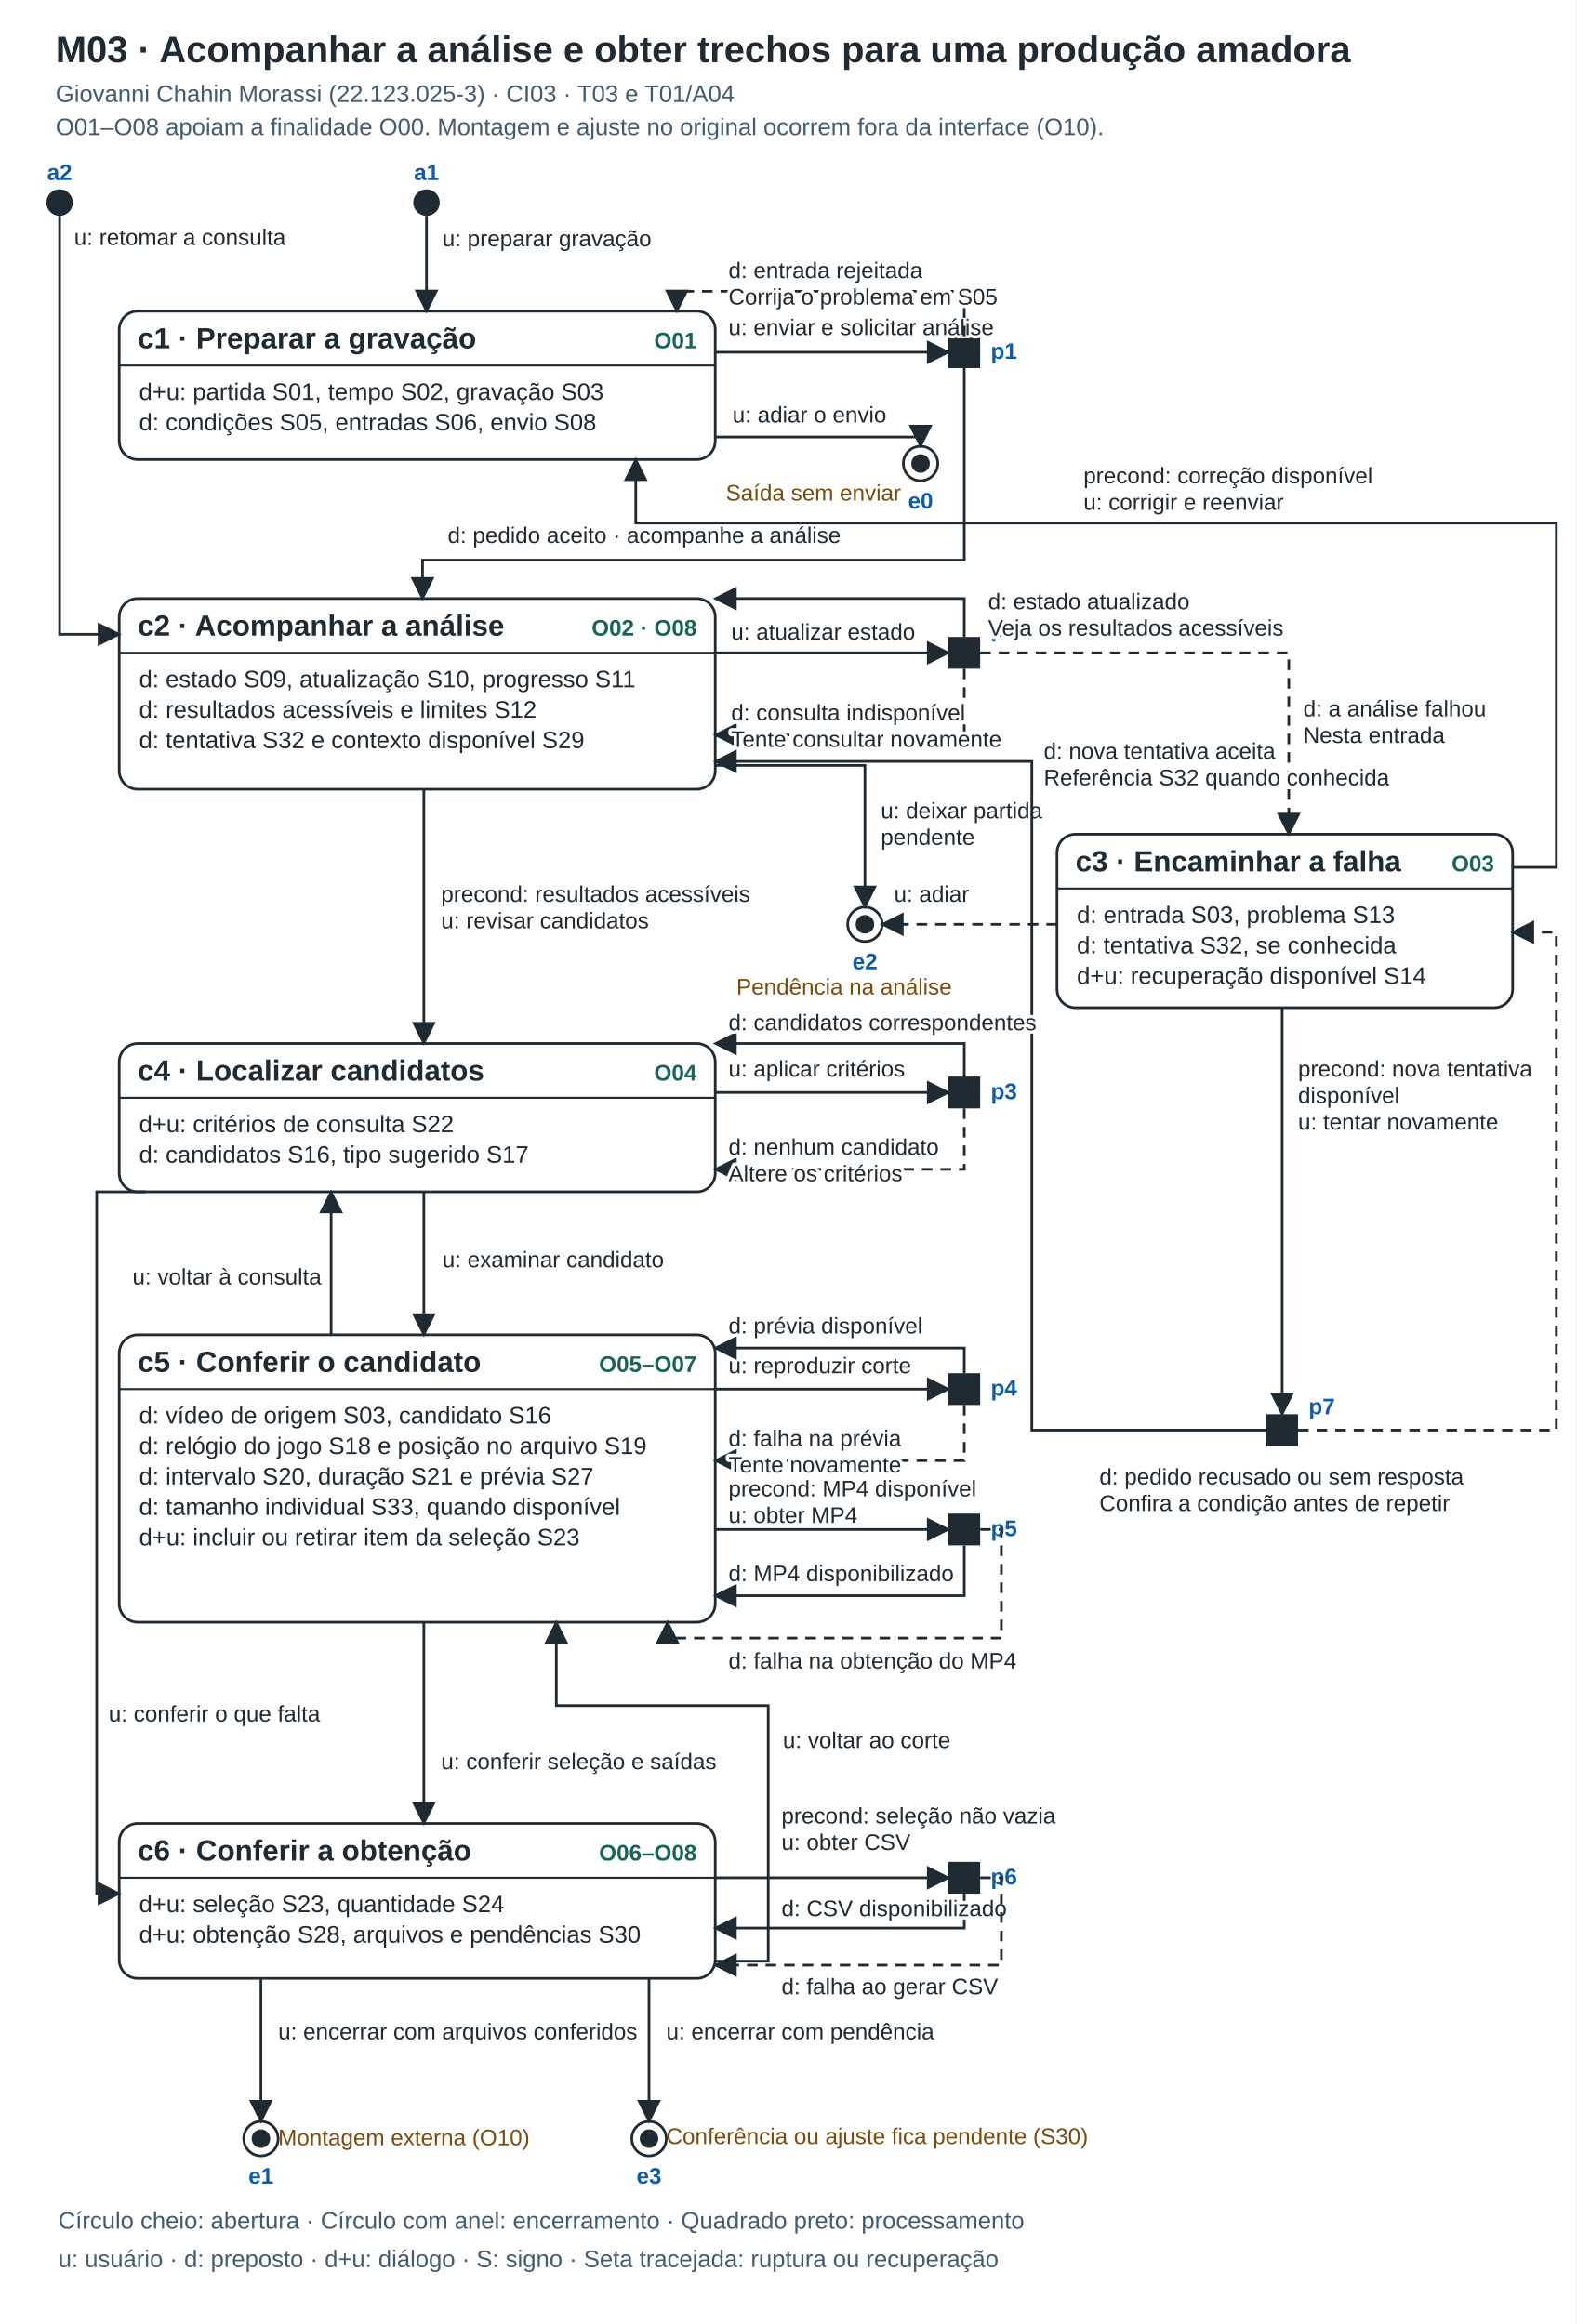
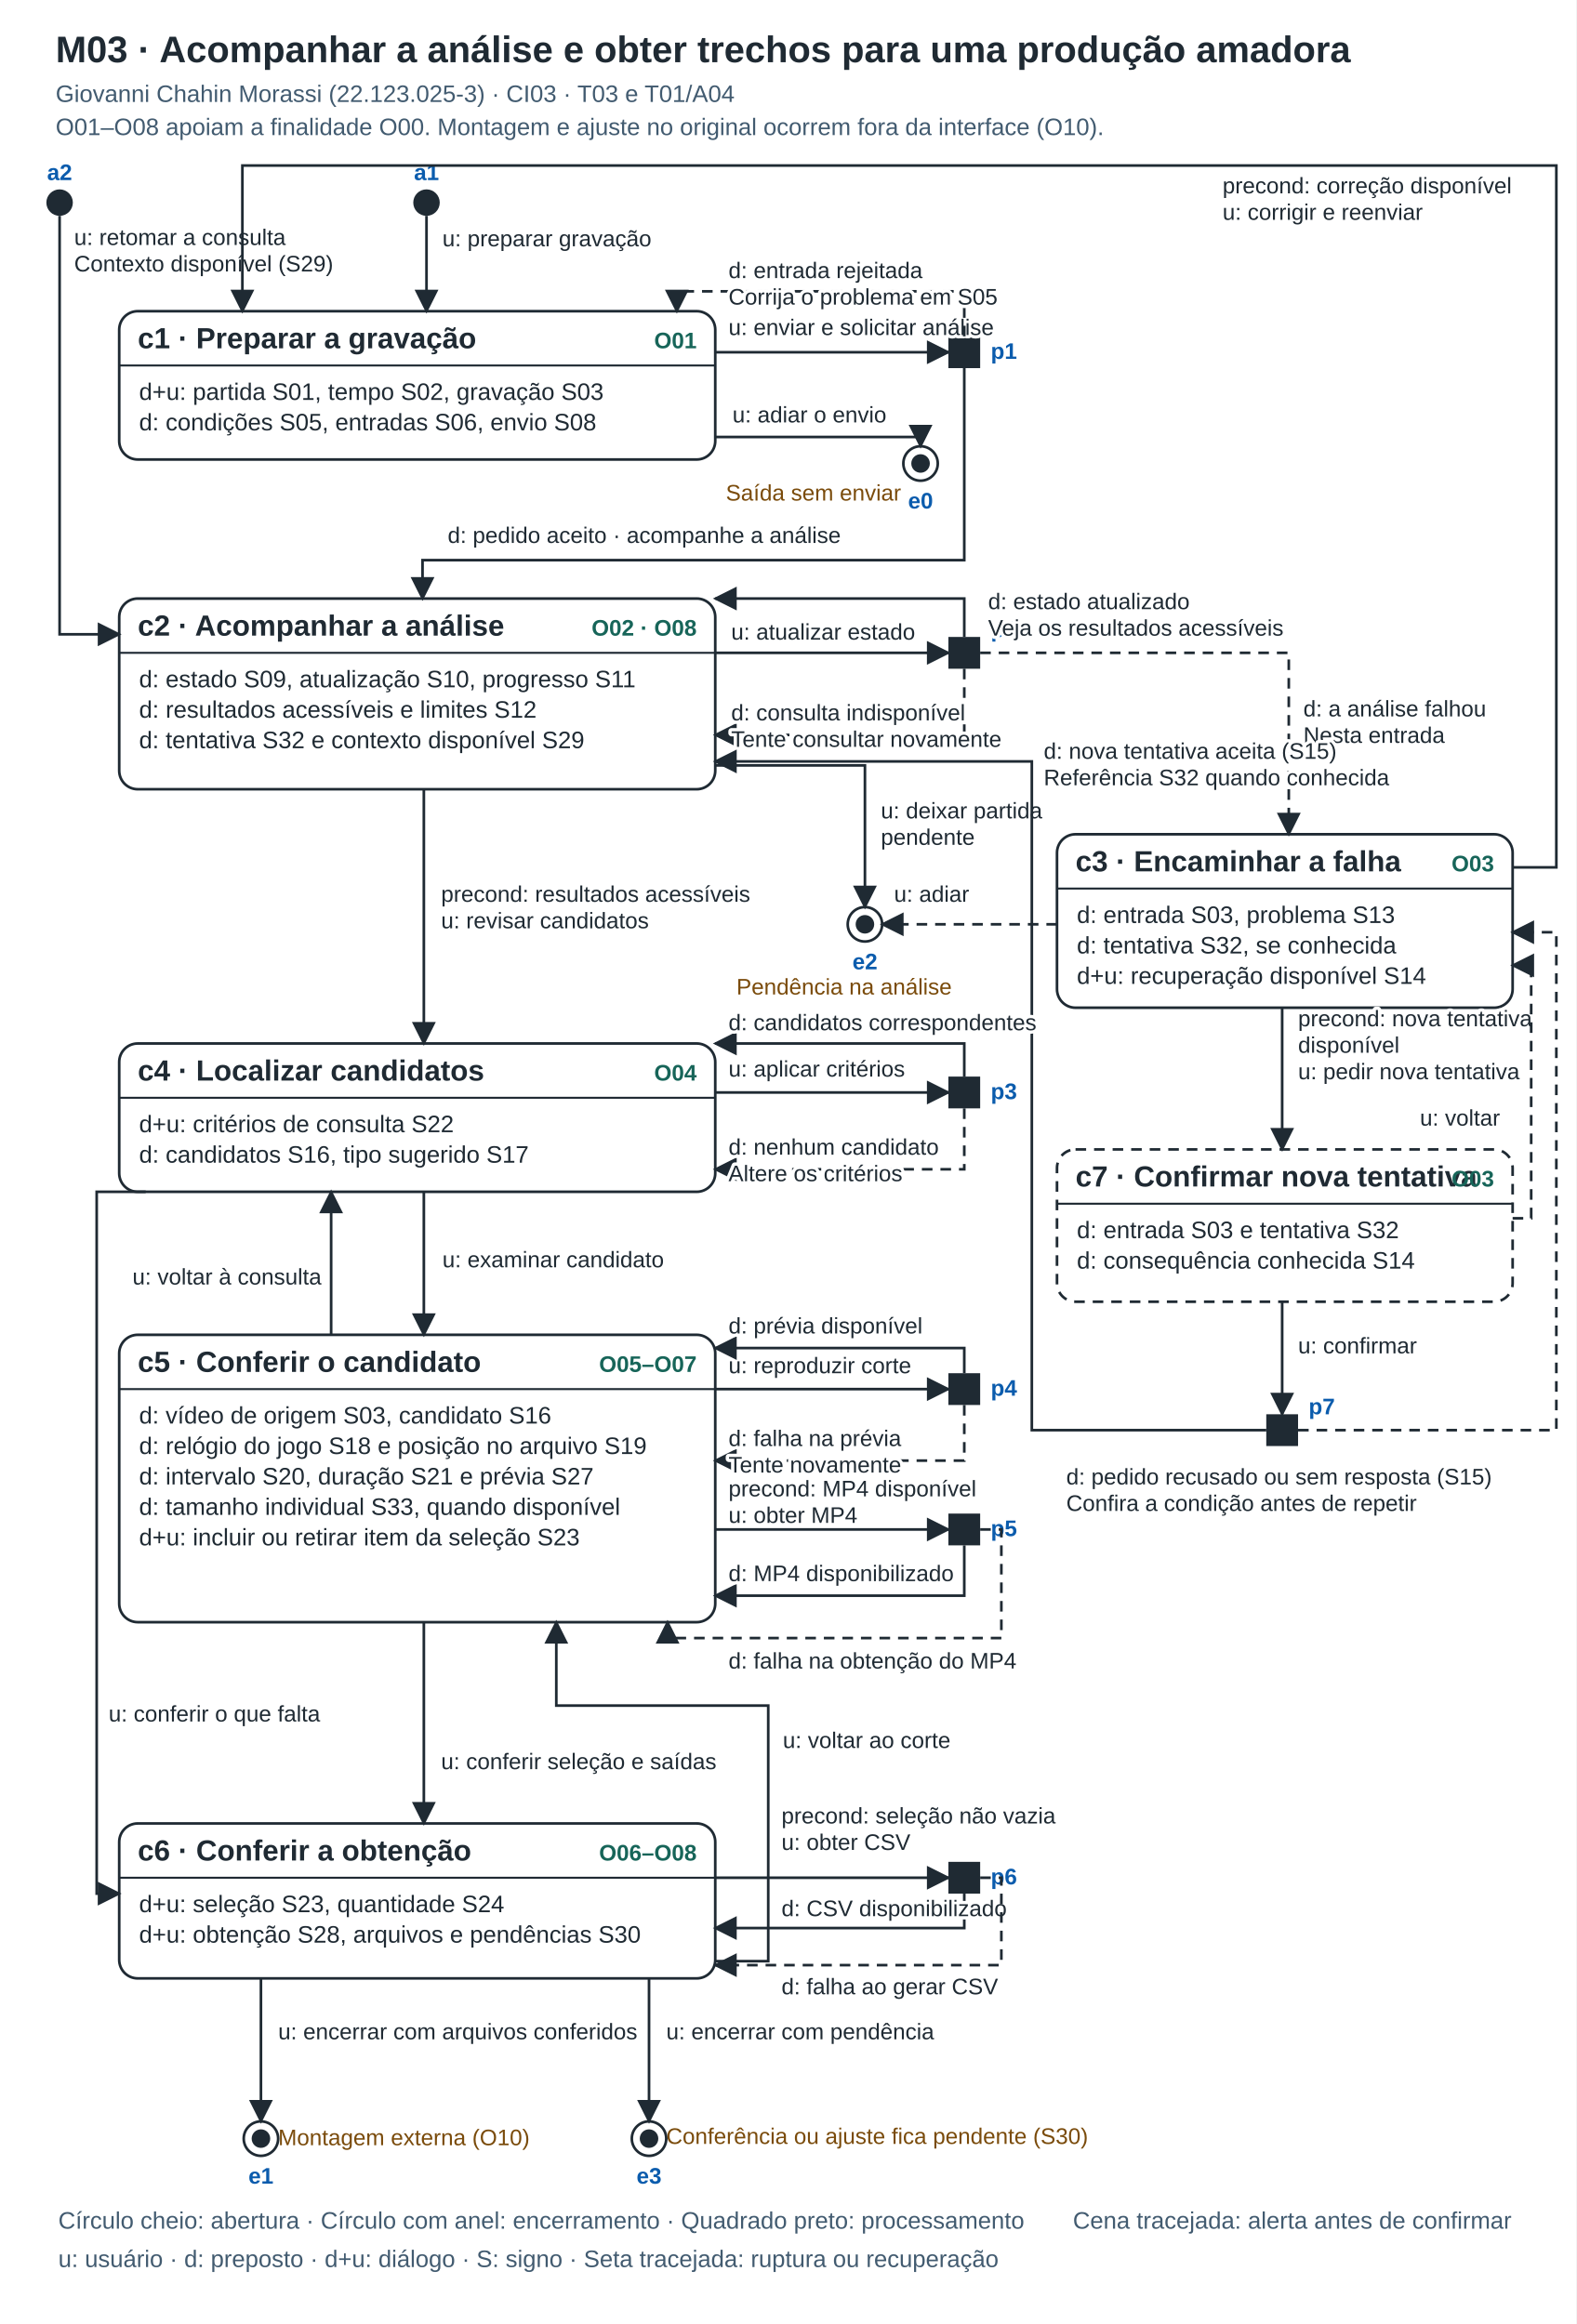
<svg xmlns="http://www.w3.org/2000/svg" width="1190" height="1755" viewBox="0 0 1190 1755" role="img" aria-labelledby="title desc">
  <defs>
    <style>
text{font-family:Arial,Helvetica,sans-serif;fill:#1f2a33}
.h1{font-size:28px;font-weight:700}.sub{font-size:18px;fill:#425b70}
.topic{font-size:22px;font-weight:700}.sid{fill:#0b5cad}.tag{font-size:17px;font-weight:700;fill:#176559}
.dialog{font-size:18px}.label{font-size:17px;paint-order:stroke;stroke:#fff;stroke-width:5px;stroke-linejoin:round}
.nid{font-size:17px;font-weight:700;fill:#0b5cad}.note{font-size:17px;fill:#7a4b0b}
.edge{fill:none;stroke:#1f2a33;stroke-width:2;marker-end:url(#arr)}.ruptura{stroke-dasharray:8 6}
</style>
    <marker id="arr" viewBox="0 0 10 10" refX="9" refY="5" markerWidth="9" markerHeight="9" orient="auto">
      <path d="M0 0L10 5L0 10Z" fill="#1f2a33" />
    </marker>
  </defs>
  <rect width="1190" height="1755" fill="#fff" />
  <text x="42" y="47" class="h1" text-anchor="start">M03 · Acompanhar a análise e obter trechos para uma produção amadora</text>
  <text x="42" y="77" class="sub" text-anchor="start">Giovanni Chahin Morassi (22.123.025-3) · CI03 · T03 e T01/A04</text>
  <text x="42" y="102" class="sub" text-anchor="start">O01–O08 apoiam a finalidade O00. Montagem e ajuste no original ocorrem fora da interface (O10).</text>
  <g id="a1" data-kind="open">
    <circle cx="322" cy="153" r="10" fill="#1f2a33" />
    <text x="322" y="136" class="nid" text-anchor="middle">a1</text>
  </g>
  <g id="a2" data-kind="open">
    <circle cx="45" cy="153" r="10" fill="#1f2a33" />
    <text x="45" y="136" class="nid" text-anchor="middle">a2</text>
  </g>
  <g id="e0" data-kind="close">
    <circle cx="695" cy="350" r="13" fill="#fff" stroke="#1f2a33" stroke-width="2" />
    <circle cx="695" cy="350" r="7" fill="#1f2a33" />
    <text x="695" y="384" class="nid" text-anchor="middle">e0</text>
  </g>
  <g id="e1" data-kind="close">
    <circle cx="197" cy="1615" r="13" fill="#fff" stroke="#1f2a33" stroke-width="2" />
    <circle cx="197" cy="1615" r="7" fill="#1f2a33" />
    <text x="197" y="1649" class="nid" text-anchor="middle">e1</text>
  </g>
  <g id="e2" data-kind="close">
    <circle cx="653" cy="698" r="13" fill="#fff" stroke="#1f2a33" stroke-width="2" />
    <circle cx="653" cy="698" r="7" fill="#1f2a33" />
    <text x="653" y="732" class="nid" text-anchor="middle">e2</text>
  </g>
  <g id="e3" data-kind="close">
    <circle cx="490" cy="1615" r="13" fill="#fff" stroke="#1f2a33" stroke-width="2" />
    <circle cx="490" cy="1615" r="7" fill="#1f2a33" />
    <text x="490" y="1649" class="nid" text-anchor="middle">e3</text>
  </g>
  <g id="c1" data-kind="scene">
    <rect x="90" y="235" width="450" height="112" rx="14" fill="#fff" stroke="#1f2a33" stroke-width="2" />
    <path d="M90 276h450" fill="none" stroke="#1f2a33" stroke-width="1.5" />
    <text x="104" y="263" class="topic" text-anchor="start">c1 · Preparar a gravação</text>
    <text x="526" y="263" class="tag" text-anchor="end">O01</text>
    <text x="105" y="302" class="dialog" text-anchor="start">d+u: partida S01, tempo S02, gravação S03</text>
    <text x="105" y="325" class="dialog" text-anchor="start">d: condições S05, entradas S06, envio S08</text>
  </g>
  <g id="c2" data-kind="scene">
    <rect x="90" y="452" width="450" height="144" rx="14" fill="#fff" stroke="#1f2a33" stroke-width="2" />
    <path d="M90 493h450" fill="none" stroke="#1f2a33" stroke-width="1.5" />
    <text x="104" y="480" class="topic" text-anchor="start">c2 · Acompanhar a análise</text>
    <text x="526" y="480" class="tag" text-anchor="end">O02 · O08</text>
    <text x="105" y="519" class="dialog" text-anchor="start">d: estado S09, atualização S10, progresso S11</text>
    <text x="105" y="542" class="dialog" text-anchor="start">d: resultados acessíveis e limites S12</text>
    <text x="105" y="565" class="dialog" text-anchor="start">d: tentativa S32 e contexto disponível S29</text>
  </g>
  <g id="c3" data-kind="scene">
    <rect x="798" y="630" width="344" height="131" rx="14" fill="#fff" stroke="#1f2a33" stroke-width="2" />
    <path d="M798 671h344" fill="none" stroke="#1f2a33" stroke-width="1.5" />
    <text x="812" y="658" class="topic" text-anchor="start">c3 · Encaminhar a falha</text>
    <text x="1128" y="658" class="tag" text-anchor="end">O03</text>
    <text x="813" y="697" class="dialog" text-anchor="start">d: entrada S03, problema S13</text>
    <text x="813" y="720" class="dialog" text-anchor="start">d: tentativa S32, se conhecida</text>
    <text x="813" y="743" class="dialog" text-anchor="start">d+u: recuperação disponível S14</text>
  </g>
  <g id="c4" data-kind="scene">
    <rect x="90" y="788" width="450" height="112" rx="14" fill="#fff" stroke="#1f2a33" stroke-width="2" />
    <path d="M90 829h450" fill="none" stroke="#1f2a33" stroke-width="1.5" />
    <text x="104" y="816" class="topic" text-anchor="start">c4 · Localizar candidatos</text>
    <text x="526" y="816" class="tag" text-anchor="end">O04</text>
    <text x="105" y="855" class="dialog" text-anchor="start">d+u: critérios de consulta S22</text>
    <text x="105" y="878" class="dialog" text-anchor="start">d: candidatos S16, tipo sugerido S17</text>
  </g>
  <g id="c5" data-kind="scene">
    <rect x="90" y="1008" width="450" height="217" rx="14" fill="#fff" stroke="#1f2a33" stroke-width="2" />
    <path d="M90 1049h450" fill="none" stroke="#1f2a33" stroke-width="1.5" />
    <text x="104" y="1036" class="topic" text-anchor="start">c5 · Conferir o candidato</text>
    <text x="526" y="1036" class="tag" text-anchor="end">O05–O07</text>
    <text x="105" y="1075" class="dialog" text-anchor="start">d: vídeo de origem S03, candidato S16</text>
    <text x="105" y="1098" class="dialog" text-anchor="start">d: relógio do jogo S18 e posição no arquivo S19</text>
    <text x="105" y="1121" class="dialog" text-anchor="start">d: intervalo S20, duração S21 e prévia S27</text>
    <text x="105" y="1144" class="dialog" text-anchor="start">d: tamanho individual S33, quando disponível</text>
    <text x="105" y="1167" class="dialog" text-anchor="start">d+u: incluir ou retirar item da seleção S23</text>
  </g>
  <g id="c6" data-kind="scene">
    <rect x="90" y="1377" width="450" height="117" rx="14" fill="#fff" stroke="#1f2a33" stroke-width="2" />
    <path d="M90 1418h450" fill="none" stroke="#1f2a33" stroke-width="1.5" />
    <text x="104" y="1405" class="topic" text-anchor="start">c6 · Conferir a obtenção</text>
    <text x="526" y="1405" class="tag" text-anchor="end">O06–O08</text>
    <text x="105" y="1444" class="dialog" text-anchor="start">d+u: seleção S23, quantidade S24</text>
    <text x="105" y="1467" class="dialog" text-anchor="start">d+u: obtenção S28, arquivos e pendências S30</text>
  </g>
+   <g id="c7" data-kind="alert">
+     <rect x="798" y="868" width="344" height="115" rx="14" fill="#fff" stroke="#1f2a33" stroke-width="2" stroke-dasharray="8 6" />
+     <path d="M798 909h344" fill="none" stroke="#1f2a33" stroke-width="1.5" />
+     <text x="812" y="896" class="topic" text-anchor="start">c7 · Confirmar nova tentativa</text>
+     <text x="1128" y="896" class="tag" text-anchor="end">O03</text>
+     <text x="813" y="935" class="dialog" text-anchor="start">d: entrada S03 e tentativa S32</text>
+     <text x="813" y="958" class="dialog" text-anchor="start">d: consequência conhecida S14</text>
+   </g>
  <g id="p1" data-kind="process">
    <rect x="716" y="254" width="24" height="24" fill="#1f2a33" />
    <text x="748" y="271" class="nid" text-anchor="start">p1</text>
  </g>
  <g id="p2" data-kind="process">
    <rect x="716" y="481" width="24" height="24" fill="#1f2a33" />
    <text x="748" y="481" class="nid" text-anchor="start">p2</text>
  </g>
  <g id="p3" data-kind="process">
    <rect x="716" y="813" width="24" height="24" fill="#1f2a33" />
    <text x="748" y="830" class="nid" text-anchor="start">p3</text>
  </g>
  <g id="p4" data-kind="process">
    <rect x="716" y="1037" width="24" height="24" fill="#1f2a33" />
    <text x="748" y="1054" class="nid" text-anchor="start">p4</text>
  </g>
  <g id="p5" data-kind="process">
    <rect x="716" y="1143" width="24" height="24" fill="#1f2a33" />
    <text x="748" y="1160" class="nid" text-anchor="start">p5</text>
  </g>
  <g id="p7" data-kind="process">
    <rect x="956" y="1068" width="24" height="24" fill="#1f2a33" />
    <text x="988" y="1068" class="nid" text-anchor="start">p7</text>
  </g>
  <g id="p6" data-kind="process">
    <rect x="716" y="1406" width="24" height="24" fill="#1f2a33" />
    <text x="748" y="1423" class="nid" text-anchor="start">p6</text>
  </g>
  <g id="f1" data-kind="edge" data-from="a1" data-to="c1" data-style="solid" data-label="u: preparar gravação">
    <polyline points="322,163 322,235" class="edge" />
    <text x="334" y="186" class="label" text-anchor="start">u: preparar gravação</text>
  </g>
-   <g id="f2" data-kind="edge" data-from="a2" data-to="c2" data-style="solid" data-label="u: retomar a consulta">
+   <g id="f2" data-kind="edge" data-from="a2" data-to="c2" data-style="solid" data-label="u: retomar a consulta | Contexto disponível (S29)">
    <polyline points="45,163 45,479 90,479" class="edge" />
    <text x="56" y="185" class="label" text-anchor="start">u: retomar a consulta</text>
+     <text x="56" y="205" class="label" text-anchor="start">Contexto disponível (S29)</text>
  </g>
  <g id="f3" data-kind="edge" data-from="c1" data-to="p1" data-style="solid" data-label="u: enviar e solicitar análise">
    <polyline points="540,266 716,266" class="edge" />
    <text x="550" y="253" class="label" text-anchor="start">u: enviar e solicitar análise</text>
  </g>
  <g id="f4" data-kind="edge" data-from="p1" data-to="c1" data-style="dashed" data-label="d: entrada rejeitada | Corrija o problema em S05">
    <polyline points="728,254 728,220 511,220 511,235" class="edge ruptura" />
    <text x="550" y="210" class="label" text-anchor="start">d: entrada rejeitada</text>
    <text x="550" y="230" class="label" text-anchor="start">Corrija o problema em S05</text>
  </g>
  <g id="f5" data-kind="edge" data-from="p1" data-to="c2" data-style="solid" data-label="d: pedido aceito · acompanhe a análise">
    <polyline points="728,278 728,423 319,423 319,452" class="edge" />
    <text x="338" y="410" class="label" text-anchor="start">d: pedido aceito · acompanhe a análise</text>
  </g>
  <g id="f6" data-kind="edge" data-from="c1" data-to="e0" data-style="solid" data-label="u: adiar o envio">
    <polyline points="540,330 695,330 695,337" class="edge" />
    <text x="553" y="319" class="label" text-anchor="start">u: adiar o envio</text>
  </g>
  <g id="f7" data-kind="edge" data-from="c2" data-to="p2" data-style="solid" data-label="u: atualizar estado">
    <polyline points="540,493 716,493" class="edge" />
    <text x="552" y="483" class="label" text-anchor="start">u: atualizar estado</text>
  </g>
  <g id="f8" data-kind="edge" data-from="p2" data-to="c2" data-style="solid" data-label="d: estado atualizado | Veja os resultados acessíveis">
    <polyline points="728,481 728,452 540,452" class="edge" />
    <text x="746" y="460" class="label" text-anchor="start">d: estado atualizado</text>
    <text x="746" y="480" class="label" text-anchor="start">Veja os resultados acessíveis</text>
  </g>
  <g id="f9" data-kind="edge" data-from="p2" data-to="c2" data-style="dashed" data-label="d: consulta indisponível | Tente consultar novamente">
    <polyline points="728,505 728,555 540,555" class="edge ruptura" />
    <text x="552" y="544" class="label" text-anchor="start">d: consulta indisponível</text>
    <text x="552" y="564" class="label" text-anchor="start">Tente consultar novamente</text>
  </g>
  <g id="f10" data-kind="edge" data-from="p2" data-to="c3" data-style="dashed" data-label="d: a análise falhou | Nesta entrada">
    <polyline points="740,493 973,493 973,630" class="edge ruptura" />
    <text x="984" y="541" class="label" text-anchor="start">d: a análise falhou</text>
    <text x="984" y="561" class="label" text-anchor="start">Nesta entrada</text>
  </g>
  <g id="f11" data-kind="edge" data-from="c2" data-to="c4" data-style="solid" data-label="precond: resultados acessíveis | u: revisar candidatos">
    <polyline points="320,596 320,788" class="edge" />
    <text x="333" y="681" class="label" text-anchor="start">precond: resultados acessíveis</text>
    <text x="333" y="701" class="label" text-anchor="start">u: revisar candidatos</text>
  </g>
  <g id="f12" data-kind="edge" data-from="c3" data-to="c1" data-style="solid" data-label="precond: correção disponível | u: corrigir e reenviar">
-     <polyline points="1142,655 1175,655 1175,395 480,395 480,347" class="edge" />
-     <text x="818" y="365" class="label" text-anchor="start">precond: correção disponível</text>
-     <text x="818" y="385" class="label" text-anchor="start">u: corrigir e reenviar</text>
+     <polyline points="1142,655 1175,655 1175,125 183,125 183,235" class="edge" />
+     <text x="923" y="146" class="label" text-anchor="start">precond: correção disponível</text>
+     <text x="923" y="166" class="label" text-anchor="start">u: corrigir e reenviar</text>
  </g>
  <g id="f13" data-kind="edge" data-from="c3" data-to="e2" data-style="dashed" data-label="u: adiar">
    <polyline points="798,698 666,698" class="edge ruptura" />
    <text x="675" y="681" class="label" text-anchor="start">u: adiar</text>
  </g>
  <g id="f14" data-kind="edge" data-from="c2" data-to="e2" data-style="solid" data-label="u: deixar partida | pendente">
    <polyline points="540,578 653,578 653,685" class="edge" />
    <text x="665" y="618" class="label" text-anchor="start">u: deixar partida</text>
    <text x="665" y="638" class="label" text-anchor="start">pendente</text>
  </g>
-   <g id="f15" data-kind="edge" data-from="c3" data-to="p7" data-style="solid" data-label="precond: nova tentativa | disponível | u: tentar novamente">
-     <polyline points="968,761 968,1068" class="edge" />
-     <text x="980" y="813" class="label" text-anchor="start">precond: nova tentativa</text>
-     <text x="980" y="833" class="label" text-anchor="start">disponível</text>
-     <text x="980" y="853" class="label" text-anchor="start">u: tentar novamente</text>
-   </g>
-   <g id="f18" data-kind="edge" data-from="p7" data-to="c2" data-style="solid" data-label="d: nova tentativa aceita | Referência S32 quando conhecida">
+   <g id="f15" data-kind="edge" data-from="c3" data-to="c7" data-style="solid" data-label="precond: nova tentativa | disponível | u: pedir nova tentativa">
+     <polyline points="968,761 968,868" class="edge" />
+     <text x="980" y="775" class="label" text-anchor="start">precond: nova tentativa</text>
+     <text x="980" y="795" class="label" text-anchor="start">disponível</text>
+     <text x="980" y="815" class="label" text-anchor="start">u: pedir nova tentativa</text>
+   </g>
+   <g id="f16" data-kind="edge" data-from="c7" data-to="p7" data-style="solid" data-label="u: confirmar">
+     <polyline points="968,983 968,1068" class="edge" />
+     <text x="980" y="1022" class="label" text-anchor="start">u: confirmar</text>
+   </g>
+   <g id="f17" data-kind="edge" data-from="c7" data-to="c3" data-style="dashed" data-label="u: voltar">
+     <polyline points="1142,920 1156,920 1156,729 1142,729" class="edge ruptura" />
+     <text x="1072" y="850" class="label" text-anchor="start">u: voltar</text>
+   </g>
+   <g id="f18" data-kind="edge" data-from="p7" data-to="c2" data-style="solid" data-label="d: nova tentativa aceita (S15) | Referência S32 quando conhecida">
    <polyline points="956,1080 779,1080 779,575 540,575" class="edge" />
-     <text x="788" y="573" class="label" text-anchor="start">d: nova tentativa aceita</text>
+     <text x="788" y="573" class="label" text-anchor="start">d: nova tentativa aceita (S15)</text>
    <text x="788" y="593" class="label" text-anchor="start">Referência S32 quando conhecida</text>
  </g>
-   <g id="f19" data-kind="edge" data-from="p7" data-to="c3" data-style="dashed" data-label="d: pedido recusado ou sem resposta | Confira a condição antes de repetir">
+   <g id="f19" data-kind="edge" data-from="p7" data-to="c3" data-style="dashed" data-label="d: pedido recusado ou sem resposta (S15) | Confira a condição antes de repetir">
    <polyline points="980,1080 1175,1080 1175,704 1142,704" class="edge ruptura" />
-     <text x="830" y="1121" class="label" text-anchor="start">d: pedido recusado ou sem resposta</text>
-     <text x="830" y="1141" class="label" text-anchor="start">Confira a condição antes de repetir</text>
+     <text x="805" y="1121" class="label" text-anchor="start">d: pedido recusado ou sem resposta (S15)</text>
+     <text x="805" y="1141" class="label" text-anchor="start">Confira a condição antes de repetir</text>
  </g>
  <g id="f20" data-kind="edge" data-from="c4" data-to="p3" data-style="solid" data-label="u: aplicar critérios">
    <polyline points="540,825 716,825" class="edge" />
    <text x="550" y="813" class="label" text-anchor="start">u: aplicar critérios</text>
  </g>
  <g id="f21" data-kind="edge" data-from="p3" data-to="c4" data-style="solid" data-label="d: candidatos correspondentes">
    <polyline points="728,813 728,788 540,788" class="edge" />
    <text x="550" y="778" class="label" text-anchor="start">d: candidatos correspondentes</text>
  </g>
  <g id="f22" data-kind="edge" data-from="p3" data-to="c4" data-style="dashed" data-label="d: nenhum candidato | Altere os critérios">
    <polyline points="728,837 728,883 540,883" class="edge ruptura" />
    <text x="550" y="872" class="label" text-anchor="start">d: nenhum candidato</text>
    <text x="550" y="892" class="label" text-anchor="start">Altere os critérios</text>
  </g>
  <g id="f23" data-kind="edge" data-from="c4" data-to="c5" data-style="solid" data-label="u: examinar candidato">
    <polyline points="320,900 320,1008" class="edge" />
    <text x="334" y="957" class="label" text-anchor="start">u: examinar candidato</text>
  </g>
  <g id="f24" data-kind="edge" data-from="c5" data-to="c4" data-style="solid" data-label="u: voltar à consulta">
    <polyline points="250,1008 250,900" class="edge" />
    <text x="100" y="970" class="label" text-anchor="start">u: voltar à consulta</text>
  </g>
  <g id="f25" data-kind="edge" data-from="c5" data-to="p4" data-style="solid" data-label="u: reproduzir corte">
    <polyline points="540,1049 716,1049" class="edge" />
    <text x="550" y="1037" class="label" text-anchor="start">u: reproduzir corte</text>
  </g>
  <g id="f26" data-kind="edge" data-from="p4" data-to="c5" data-style="solid" data-label="d: prévia disponível">
    <polyline points="728,1037 728,1018 540,1018" class="edge" />
    <text x="550" y="1007" class="label" text-anchor="start">d: prévia disponível</text>
  </g>
  <g id="f27" data-kind="edge" data-from="p4" data-to="c5" data-style="dashed" data-label="d: falha na prévia | Tente novamente">
    <polyline points="728,1061 728,1103 540,1103" class="edge ruptura" />
    <text x="550" y="1092" class="label" text-anchor="start">d: falha na prévia</text>
    <text x="550" y="1112" class="label" text-anchor="start">Tente novamente</text>
  </g>
  <g id="f28" data-kind="edge" data-from="c5" data-to="p5" data-style="solid" data-label="precond: MP4 disponível | u: obter MP4">
    <polyline points="540,1155 716,1155" class="edge" />
    <text x="550" y="1130" class="label" text-anchor="start">precond: MP4 disponível</text>
    <text x="550" y="1150" class="label" text-anchor="start">u: obter MP4</text>
  </g>
  <g id="f29" data-kind="edge" data-from="p5" data-to="c5" data-style="solid" data-label="d: MP4 disponibilizado">
    <polyline points="728,1167 728,1205 540,1205" class="edge" />
    <text x="550" y="1194" class="label" text-anchor="start">d: MP4 disponibilizado</text>
  </g>
  <g id="f30" data-kind="edge" data-from="p5" data-to="c5" data-style="dashed" data-label="d: falha na obtenção do MP4">
    <polyline points="740,1155 756,1155 756,1237 504,1237 504,1225" class="edge ruptura" />
    <text x="550" y="1260" class="label" text-anchor="start">d: falha na obtenção do MP4</text>
  </g>
  <g id="f31" data-kind="edge" data-from="c5" data-to="c6" data-style="solid" data-label="u: conferir seleção e saídas">
    <polyline points="320,1225 320,1377" class="edge" />
    <text x="333" y="1336" class="label" text-anchor="start">u: conferir seleção e saídas</text>
  </g>
  <g id="f32" data-kind="edge" data-from="c4" data-to="c6" data-style="solid" data-label="u: conferir o que falta">
    <polyline points="110,900 73,900 73,1430 90,1430" class="edge" />
    <text x="82" y="1300" class="label" text-anchor="start">u: conferir o que falta</text>
  </g>
  <g id="f33" data-kind="edge" data-from="c6" data-to="c5" data-style="solid" data-label="u: voltar ao corte">
    <polyline points="540,1481 580,1481 580,1288 420,1288 420,1225" class="edge" />
    <text x="591" y="1320" class="label" text-anchor="start">u: voltar ao corte</text>
  </g>
  <g id="f34" data-kind="edge" data-from="c6" data-to="p6" data-style="solid" data-label="precond: seleção não vazia | u: obter CSV">
    <polyline points="540,1418 716,1418" class="edge" />
    <text x="590" y="1377" class="label" text-anchor="start">precond: seleção não vazia</text>
    <text x="590" y="1397" class="label" text-anchor="start">u: obter CSV</text>
  </g>
  <g id="f35" data-kind="edge" data-from="p6" data-to="c6" data-style="solid" data-label="d: CSV disponibilizado">
    <polyline points="728,1430 728,1456 540,1456" class="edge" />
    <text x="590" y="1447" class="label" text-anchor="start">d: CSV disponibilizado</text>
  </g>
  <g id="f36" data-kind="edge" data-from="p6" data-to="c6" data-style="dashed" data-label="d: falha ao gerar CSV">
    <polyline points="740,1418 756,1418 756,1484 540,1484" class="edge ruptura" />
    <text x="590" y="1506" class="label" text-anchor="start">d: falha ao gerar CSV</text>
  </g>
  <g id="f37" data-kind="edge" data-from="c6" data-to="e1" data-style="solid" data-label="u: encerrar com arquivos conferidos">
    <polyline points="197,1494 197,1602" class="edge" />
    <text x="210" y="1540" class="label" text-anchor="start">u: encerrar com arquivos conferidos</text>
  </g>
  <g id="f38" data-kind="edge" data-from="c6" data-to="e3" data-style="solid" data-label="u: encerrar com pendência">
    <polyline points="490,1494 490,1602" class="edge" />
    <text x="503" y="1540" class="label" text-anchor="start">u: encerrar com pendência</text>
  </g>
  <text x="548" y="378" class="note" text-anchor="start">Saída sem enviar</text>
  <text x="556" y="751" class="note" text-anchor="start">Pendência na análise</text>
  <text x="210" y="1620" class="note" text-anchor="start">Montagem externa (O10)</text>
  <text x="503" y="1619" class="note" text-anchor="start">Conferência ou ajuste fica pendente (S30)</text>
  <text x="44" y="1683" class="sub" text-anchor="start">Círculo cheio: abertura · Círculo com anel: encerramento · Quadrado preto: processamento</text>
  <text x="44" y="1712" class="sub" text-anchor="start">u: usuário · d: preposto · d+u: diálogo · S: signo · Seta tracejada: ruptura ou recuperação</text>
+   <text x="810" y="1683" class="sub" text-anchor="start">Cena tracejada: alerta antes de confirmar</text>
</svg>
